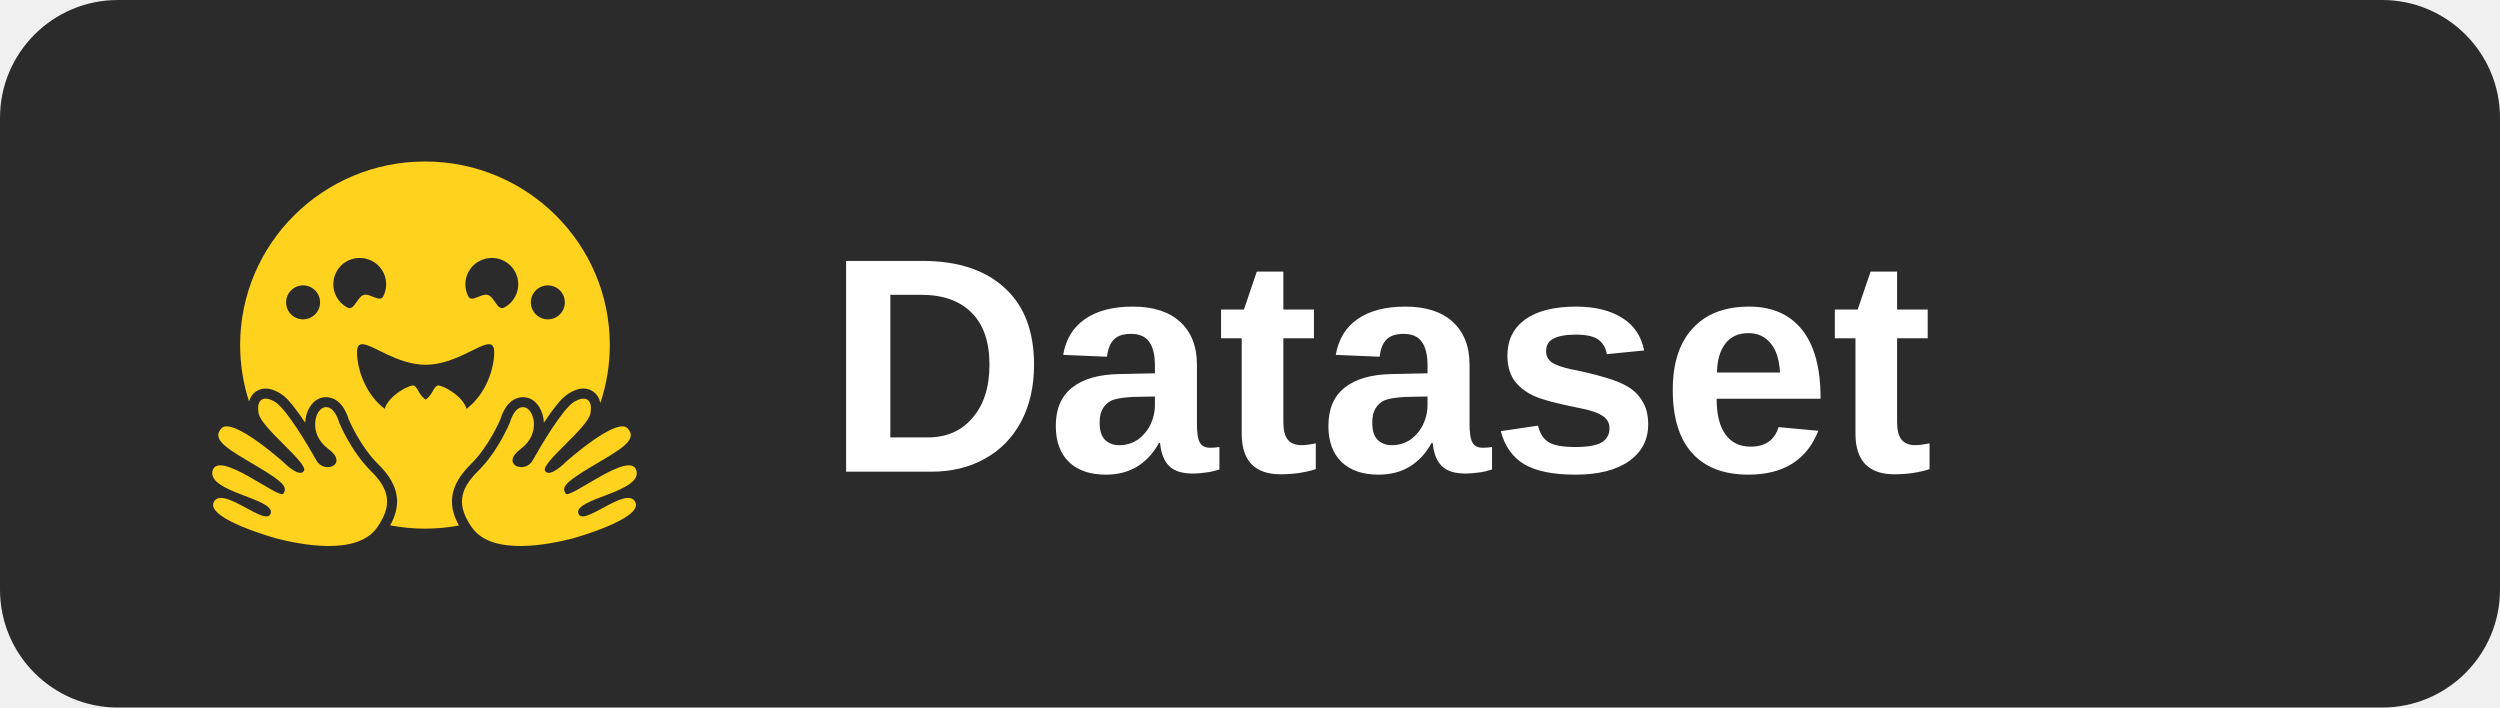
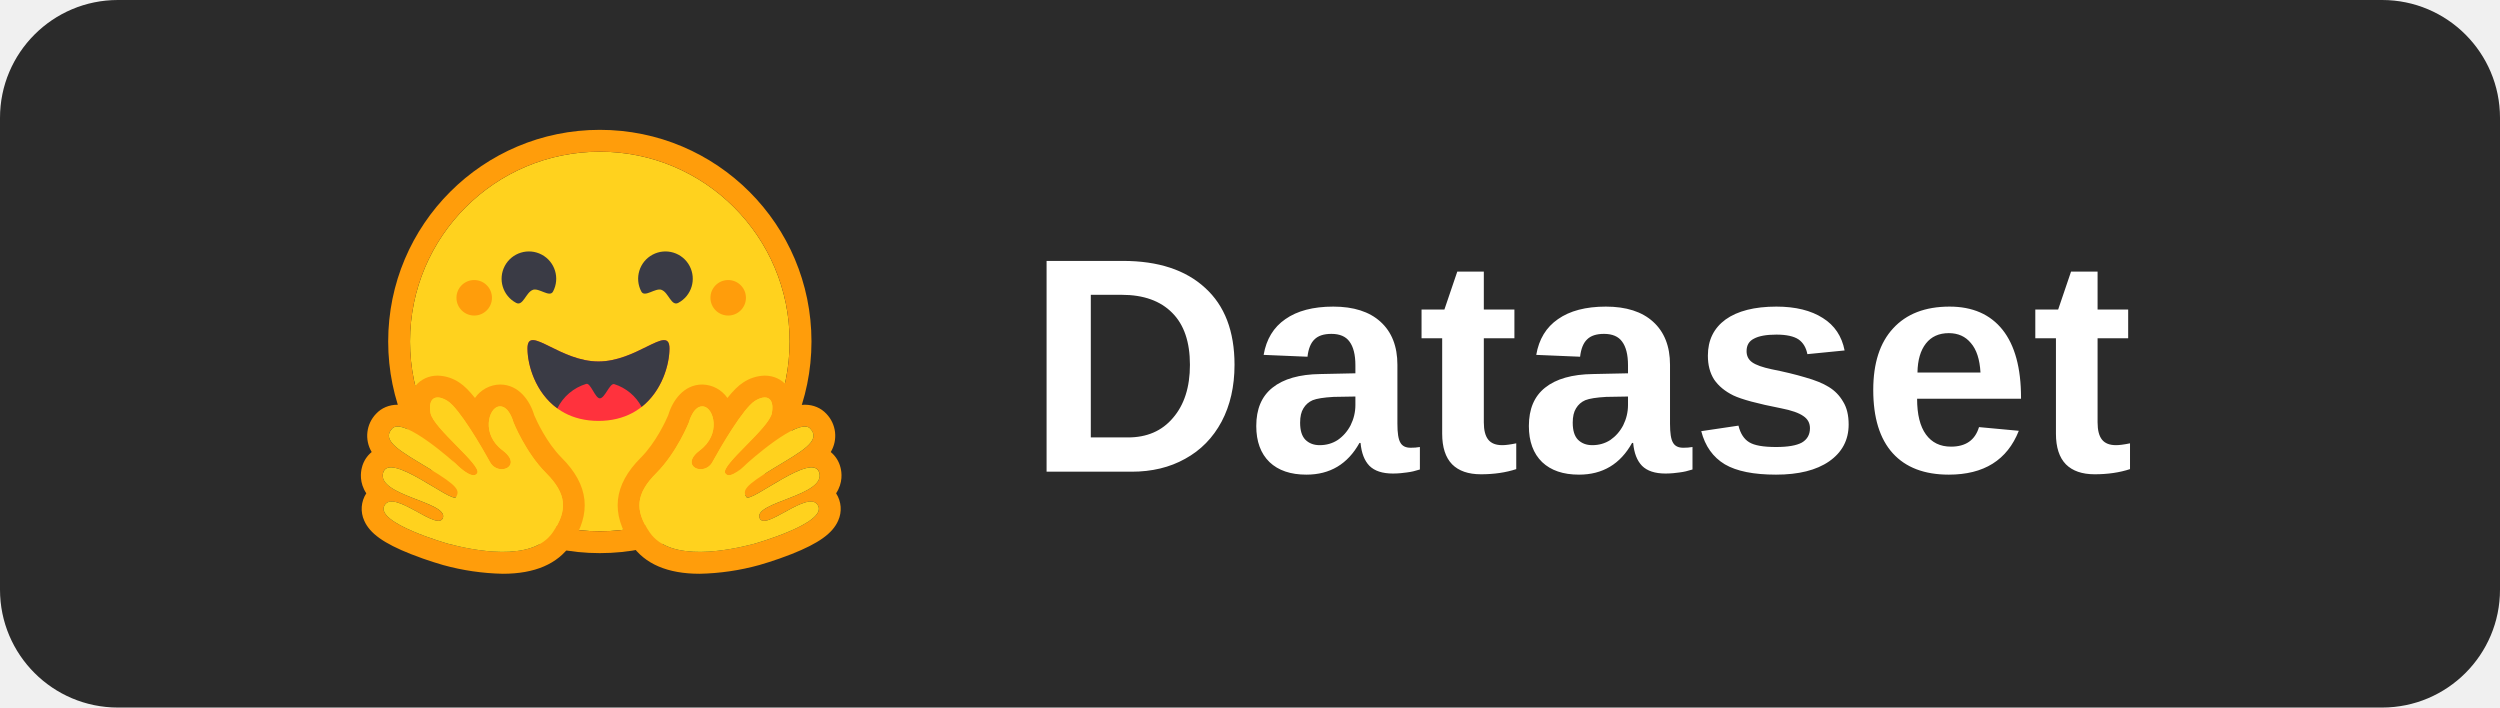
<svg xmlns="http://www.w3.org/2000/svg" width="106" height="30" viewBox="0 0 106 30" role="img" aria-label="ShapeNetPU dataset on Hugging Face">
  <rect width="106" height="30" rx="5" fill="#2B2B2B" />
-   <g transform="translate(9 6) scale(.75)">
-     <path fill="#FFD21E" d="M12.025 1.13c-5.77 0-10.449 4.647-10.449 10.378 0 1.112.178 2.181.503 3.185.064-.222.203-.444.416-.577a.96.96 0 0 1 .524-.15c.293 0 .584.124.84.284.278.173.48.408.71.694.226.282.458.611.684.951v-.014c.017-.324.106-.622.264-.874s.403-.487.762-.543c.3-.047.596.06.787.203s.31.313.4.467c.15.257.212.468.233.542.01.026.653 1.552 1.657 2.54.616.605 1.01 1.223 1.082 1.912.055.537-.096 1.059-.38 1.572.637.121 1.294.187 1.967.187.657 0 1.298-.063 1.921-.178-.287-.517-.44-1.041-.384-1.581.07-.69.465-1.307 1.081-1.913 1.004-.987 1.647-2.513 1.657-2.539.021-.074.083-.285.233-.542.09-.154.208-.323.4-.467a1.08 1.08 0 0 1 .787-.203c.359.056.604.29.762.543s.247.55.265.874v.015c.225-.34.457-.67.683-.952.23-.286.432-.52.71-.694.257-.16.547-.284.84-.285a.97.97 0 0 1 .524.151c.228.143.373.388.43.625l.006.04a10.3 10.3 0 0 0 .534-3.273c0-5.731-4.678-10.378-10.449-10.378M8.327 6.583a1.5 1.5 0 0 1 .713.174 1.487 1.487 0 0 1 .617 2.013c-.183.343-.762-.214-1.102-.094-.38.134-.532.914-.917.71a1.487 1.487 0 0 1 .69-2.803m7.486 0a1.487 1.487 0 0 1 .689 2.803c-.385.204-.536-.576-.916-.71-.34-.12-.92.437-1.103.094a1.487 1.487 0 0 1 .617-2.013 1.5 1.5 0 0 1 .713-.174m-10.68 1.55a.96.96 0 1 1 0 1.921.96.96 0 0 1 0-1.92m13.838 0a.96.96 0 1 1 0 1.92.96.96 0 0 1 0-1.92M8.489 11.458c.588.01 1.965 1.157 3.572 1.164 1.607-.007 2.984-1.155 3.572-1.164.196-.003.305.12.305.454 0 .886-.424 2.328-1.563 3.202-.22-.756-1.396-1.366-1.63-1.32q-.011.001-.02.006l-.044.026-.01.008-.03.024q-.018.017-.035.036l-.032.04a1 1 0 0 0-.058.09l-.014.025q-.049.088-.11.19a1 1 0 0 1-.083.116 1.2 1.2 0 0 1-.173.18q-.035.029-.075.058a1.3 1.3 0 0 1-.251-.243 1 1 0 0 1-.076-.107c-.124-.193-.177-.363-.337-.444-.034-.016-.104-.008-.2.022q-.094.03-.216.087-.06.028-.125.063l-.13.074q-.067.04-.136.086a3 3 0 0 0-.135.096 3 3 0 0 0-.26.219 2 2 0 0 0-.12.121 2 2 0 0 0-.106.128l-.002.002a2 2 0 0 0-.09.132l-.001.001a1.2 1.2 0 0 0-.105.212q-.013.036-.024.073c-1.139-.875-1.563-2.317-1.563-3.203 0-.334.109-.457.305-.454m.836 10.354c.824-1.19.766-2.082-.365-3.194-1.13-1.112-1.789-2.738-1.789-2.738s-.246-.945-.806-.858-.97 1.499.202 2.362c1.173.864-.233 1.45-.685.64-.45-.812-1.683-2.896-2.322-3.295s-1.089-.175-.938.647 2.822 2.813 2.562 3.244-1.176-.506-1.176-.506-2.866-2.567-3.49-1.898.473 1.23 2.037 2.16c1.564.932 1.686 1.178 1.464 1.53s-3.675-2.511-4-1.297c-.323 1.214 3.524 1.567 3.287 2.405-.238.839-2.71-1.587-3.216-.642-.506.946 3.49 2.056 3.522 2.064 1.29.33 4.568 1.028 5.713-.624m5.349 0c-.824-1.19-.766-2.082.365-3.194 1.13-1.112 1.789-2.738 1.789-2.738s.246-.945.806-.858.97 1.499-.202 2.362c-1.173.864.233 1.45.685.64.451-.812 1.683-2.896 2.322-3.295s1.089-.175.938.647-2.822 2.813-2.562 3.244 1.176-.506 1.176-.506 2.866-2.567 3.49-1.898-.473 1.23-2.037 2.16c-1.564.932-1.686 1.178-1.464 1.53s3.675-2.511 4-1.297c.323 1.214-3.524 1.567-3.287 2.405.238.839 2.71-1.587 3.216-.642.506.946-3.49 2.056-3.522 2.064-1.29.33-4.568 1.028-5.713-.624" />
-   </g>
-   <text x="35" y="20" fill="#FFFFFF" font-family="Arial, Helvetica, sans-serif" font-size="13" font-weight="600">Dataset</text>
+   <svg x="14.5" y="4" width="22" height="22" viewBox="0 0 95 88" fill="none">
+     <path fill="#FFD21E" d="M47.21 76.5a34.75 34.75 0 1 0 0-69.5 34.75 34.75 0 0 0 0 69.5Z" />
+     <path fill="#FF9D0B" d="M81.96 41.75a34.75 34.75 0 1 0-69.5 0 34.75 34.75 0 0 0 69.5 0Zm-73.5 0a38.75 38.75 0 1 1 77.5 0 38.75 38.75 0 0 1-77.5 0Z" />
+     <path fill="#3A3B45" d="M58.5 32.3c1.28.44 1.78 3.06 3.07 2.38a5 5 0 1 0-6.76-2.07c.61 1.15 2.55-.72 3.7-.32ZM34.95 32.3c-1.28.44-1.79 3.06-3.07 2.38a5 5 0 1 1 6.76-2.07c-.61 1.15-2.56-.72-3.7-.32Z" />
+     <path fill="#FF323D" d="M46.96 56.29c9.83 0 13-8.76 13-13.26 0-2.34-1.57-1.6-4.09-.36-2.33 1.15-5.46 2.74-8.9 2.74-7.19 0-13-6.88-13-2.38s3.16 13.26 13 13.26Z" />
+     <path fill="#3A3B45" fill-rule="evenodd" d="M39.43 54a8.7 8.7 0 0 1 5.3-4.49c.4-.12.81.57 1.24 1.28.4.68.82 1.37 1.24 1.37.45 0 .9-.68 1.33-1.35.45-.7.89-1.38 1.32-1.25a8.61 8.61 0 0 1 5 4.17c3.73-2.94 5.1-7.74 5.1-10.7 0-2.34-1.57-1.6-4.09-.36l-.14.07c-2.31 1.15-5.39 2.67-8.77 2.67s-6.45-1.52-8.77-2.67c-2.6-1.29-4.23-2.1-4.23.29 0 3.05 1.46 8.06 5.47 10.97Z" clip-rule="evenodd" />
+     <path fill="#FF9D0B" d="M70.71 37a3.25 3.25 0 1 0 0-6.5 3.25 3.25 0 0 0 0 6.5ZM24.21 37a3.25 3.25 0 1 0 0-6.5 3.25 3.25 0 0 0 0 6.5ZM17.52 48c-1.62 0-3.06.66-4.07 1.87a5.97 5.97 0 0 0-1.33 3.76 7.1 7.1 0 0 0-1.94-.3c-1.55 0-2.95.59-3.94 1.66a5.8 5.8 0 0 0-.8 7 5.3 5.3 0 0 0-1.79 2.82c-.24.9-.48 2.8.8 4.74a5.22 5.22 0 0 0-.37 5.02c1.02 2.32 3.57 4.14 8.52 6.1 3.07 1.22 5.89 2 5.91 2.01a44.33 44.33 0 0 0 10.93 1.6c5.86 0 10.05-1.8 12.46-5.34 3.88-5.69 3.33-10.9-1.7-15.92-2.77-2.78-4.62-6.87-5-7.77-.78-2.66-2.84-5.62-6.25-5.62a5.7 5.7 0 0 0-4.6 2.46c-1-1.26-1.98-2.25-2.86-2.82A7.4 7.4 0 0 0 17.52 48Zm0 4c.51 0 1.14.22 1.82.65 2.14 1.36 6.25 8.43 7.76 11.18.5.92 1.37 1.31 2.14 1.31 1.55 0 2.75-1.53.15-3.48-3.92-2.93-2.55-7.72-.68-8.01.08-.02.17-.02.24-.02 1.7 0 2.45 2.93 2.45 2.93s2.2 5.52 5.98 9.3c3.77 3.77 3.97 6.8 1.22 10.83-1.88 2.75-5.47 3.58-9.16 3.58-3.81 0-7.73-.9-9.92-1.46-.11-.03-13.45-3.8-11.76-7 .28-.54.75-.76 1.34-.76 2.38 0 6.7 3.54 8.57 3.54.41 0 .7-.17.83-.6.79-2.85-12.06-4.05-10.98-8.17.2-.73.71-1.02 1.44-1.02 3.14 0 10.2 5.53 11.68 5.53.11 0 .2-.03.24-.1.74-1.2.33-2.04-4.9-5.2-5.21-3.16-8.88-5.06-6.8-7.33.24-.26.58-.38 1-.38 3.17 0 10.66 6.82 10.66 6.82s2.02 2.1 3.25 2.1c.28 0 .52-.1.68-.38.86-1.46-8.06-8.22-8.56-11.01-.34-1.9.24-2.85 1.31-2.85Z" />
+     <path fill="#FFD21E" d="M38.6 76.69c2.75-4.04 2.55-7.07-1.22-10.84-3.78-3.77-5.98-9.3-5.98-9.3s-.82-3.2-2.69-2.9c-1.87.3-3.24 5.08.68 8.01 3.91 2.93-.78 4.92-2.29 2.17-1.5-2.75-5.62-9.82-7.76-11.18-2.13-1.35-3.63-.6-3.13 2.2.5 2.79 9.43 9.55 8.56 11-.87 1.47-3.93-1.71-3.93-1.71s-9.57-8.71-11.66-6.44c-2.08 2.27 1.59 4.17 6.8 7.33 5.23 3.16 5.64 4 4.9 5.2-.75 1.2-12.28-8.53-13.36-4.4-1.08 4.11 11.77 5.3 10.98 8.15-.8 2.85-9.06-5.38-10.74-2.18-1.7 3.21 11.65 6.98 11.76 7.01 4.3 1.12 15.25 3.49 19.08-2.12Z" />
+     <path fill="#FF9D0B" d="M77.4 48c1.62 0 3.07.66 4.07 1.87a5.97 5.97 0 0 1 1.33 3.76 7.1 7.1 0 0 1 1.95-.3c1.55 0 2.95.59 3.94 1.66a5.8 5.8 0 0 1 .8 7 5.3 5.3 0 0 1 1.78 2.82c.24.9.48 2.8-.8 4.74a5.22 5.22 0 0 1 .37 5.02c-1.02 2.32-3.57 4.14-8.51 6.1-3.08 1.22-5.9 2-5.92 2.01a44.33 44.33 0 0 1-10.93 1.6c-5.86 0-10.05-1.8-12.46-5.34-3.88-5.69-3.33-10.9 1.7-15.92 2.78-2.78 4.63-6.87 5.01-7.77.78-2.66 2.83-5.62 6.24-5.62a5.7 5.7 0 0 1 4.6 2.46c1-1.26 1.98-2.25 2.87-2.82A7.4 7.4 0 0 1 77.4 48Zm0 4c-.51 0-1.13.22-1.82.65-2.13 1.36-6.25 8.43-7.76 11.18a2.43 2.43 0 0 1-2.14 1.31c-1.54 0-2.75-1.53-.14-3.48 3.91-2.93 2.54-7.72.67-8.01a1.54 1.54 0 0 0-.24-.02c-1.7 0-2.45 2.93-2.45 2.93s-2.2 5.52-5.97 9.3c-3.78 3.77-3.98 6.8-1.22 10.83 1.87 2.75 5.47 3.58 9.15 3.58 3.82 0 7.73-.9 9.93-1.46.1-.03 13.45-3.8 11.76-7-.29-.54-.75-.76-1.34-.76-2.38 0-6.71 3.54-8.57 3.54-.42 0-.71-.17-.83-.6-.8-2.85 12.05-4.05 10.97-8.17-.19-.73-.7-1.02-1.44-1.02-3.14 0-10.2 5.53-11.68 5.53-.1 0-.19-.03-.23-.1-.74-1.2-.34-2.04 4.88-5.2 5.23-3.16 8.9-5.06 6.8-7.33-.23-.26-.57-.38-.98-.38-3.18 0-10.67 6.82-10.67 6.82s-2.02 2.1-3.24 2.1a.74.74 0 0 1-.68-.38c-.87-1.46 8.05-8.22 8.55-11.01.34-1.9-.24-2.85-1.31-2.85Z" />
+     <path fill="#FFD21E" d="M56.33 76.69c-2.75-4.04-2.56-7.07 1.22-10.84 3.77-3.77 5.97-9.3 5.97-9.3s.82-3.2 2.7-2.9c1.86.3 3.23 5.08-.68 8.01-3.92 2.93.78 4.92 2.28 2.17 1.51-2.75 5.63-9.82 7.76-11.18 2.13-1.35 3.64-.6 3.13 2.2-.5 2.79-9.42 9.55-8.55 11 .86 1.47 3.92-1.71 3.92-1.71s9.58-8.71 11.66-6.44c2.08 2.27-1.58 4.17-6.8 7.33-5.23 3.16-5.63 4-4.9 5.2.75 1.2 12.28-8.53 13.36-4.4 1.08 4.11-11.76 5.3-10.97 8.15.8 2.85 9.05-5.38 10.74-2.18 1.69 3.21-11.65 6.98-11.76 7.01-4.31 1.12-15.26 3.49-19.08-2.12Z" />
+   </svg>
+   <text x="43.5" y="20" fill="#FFFFFF" font-family="Arial, Helvetica, sans-serif" font-size="13" font-weight="600">Dataset</text>
</svg>
